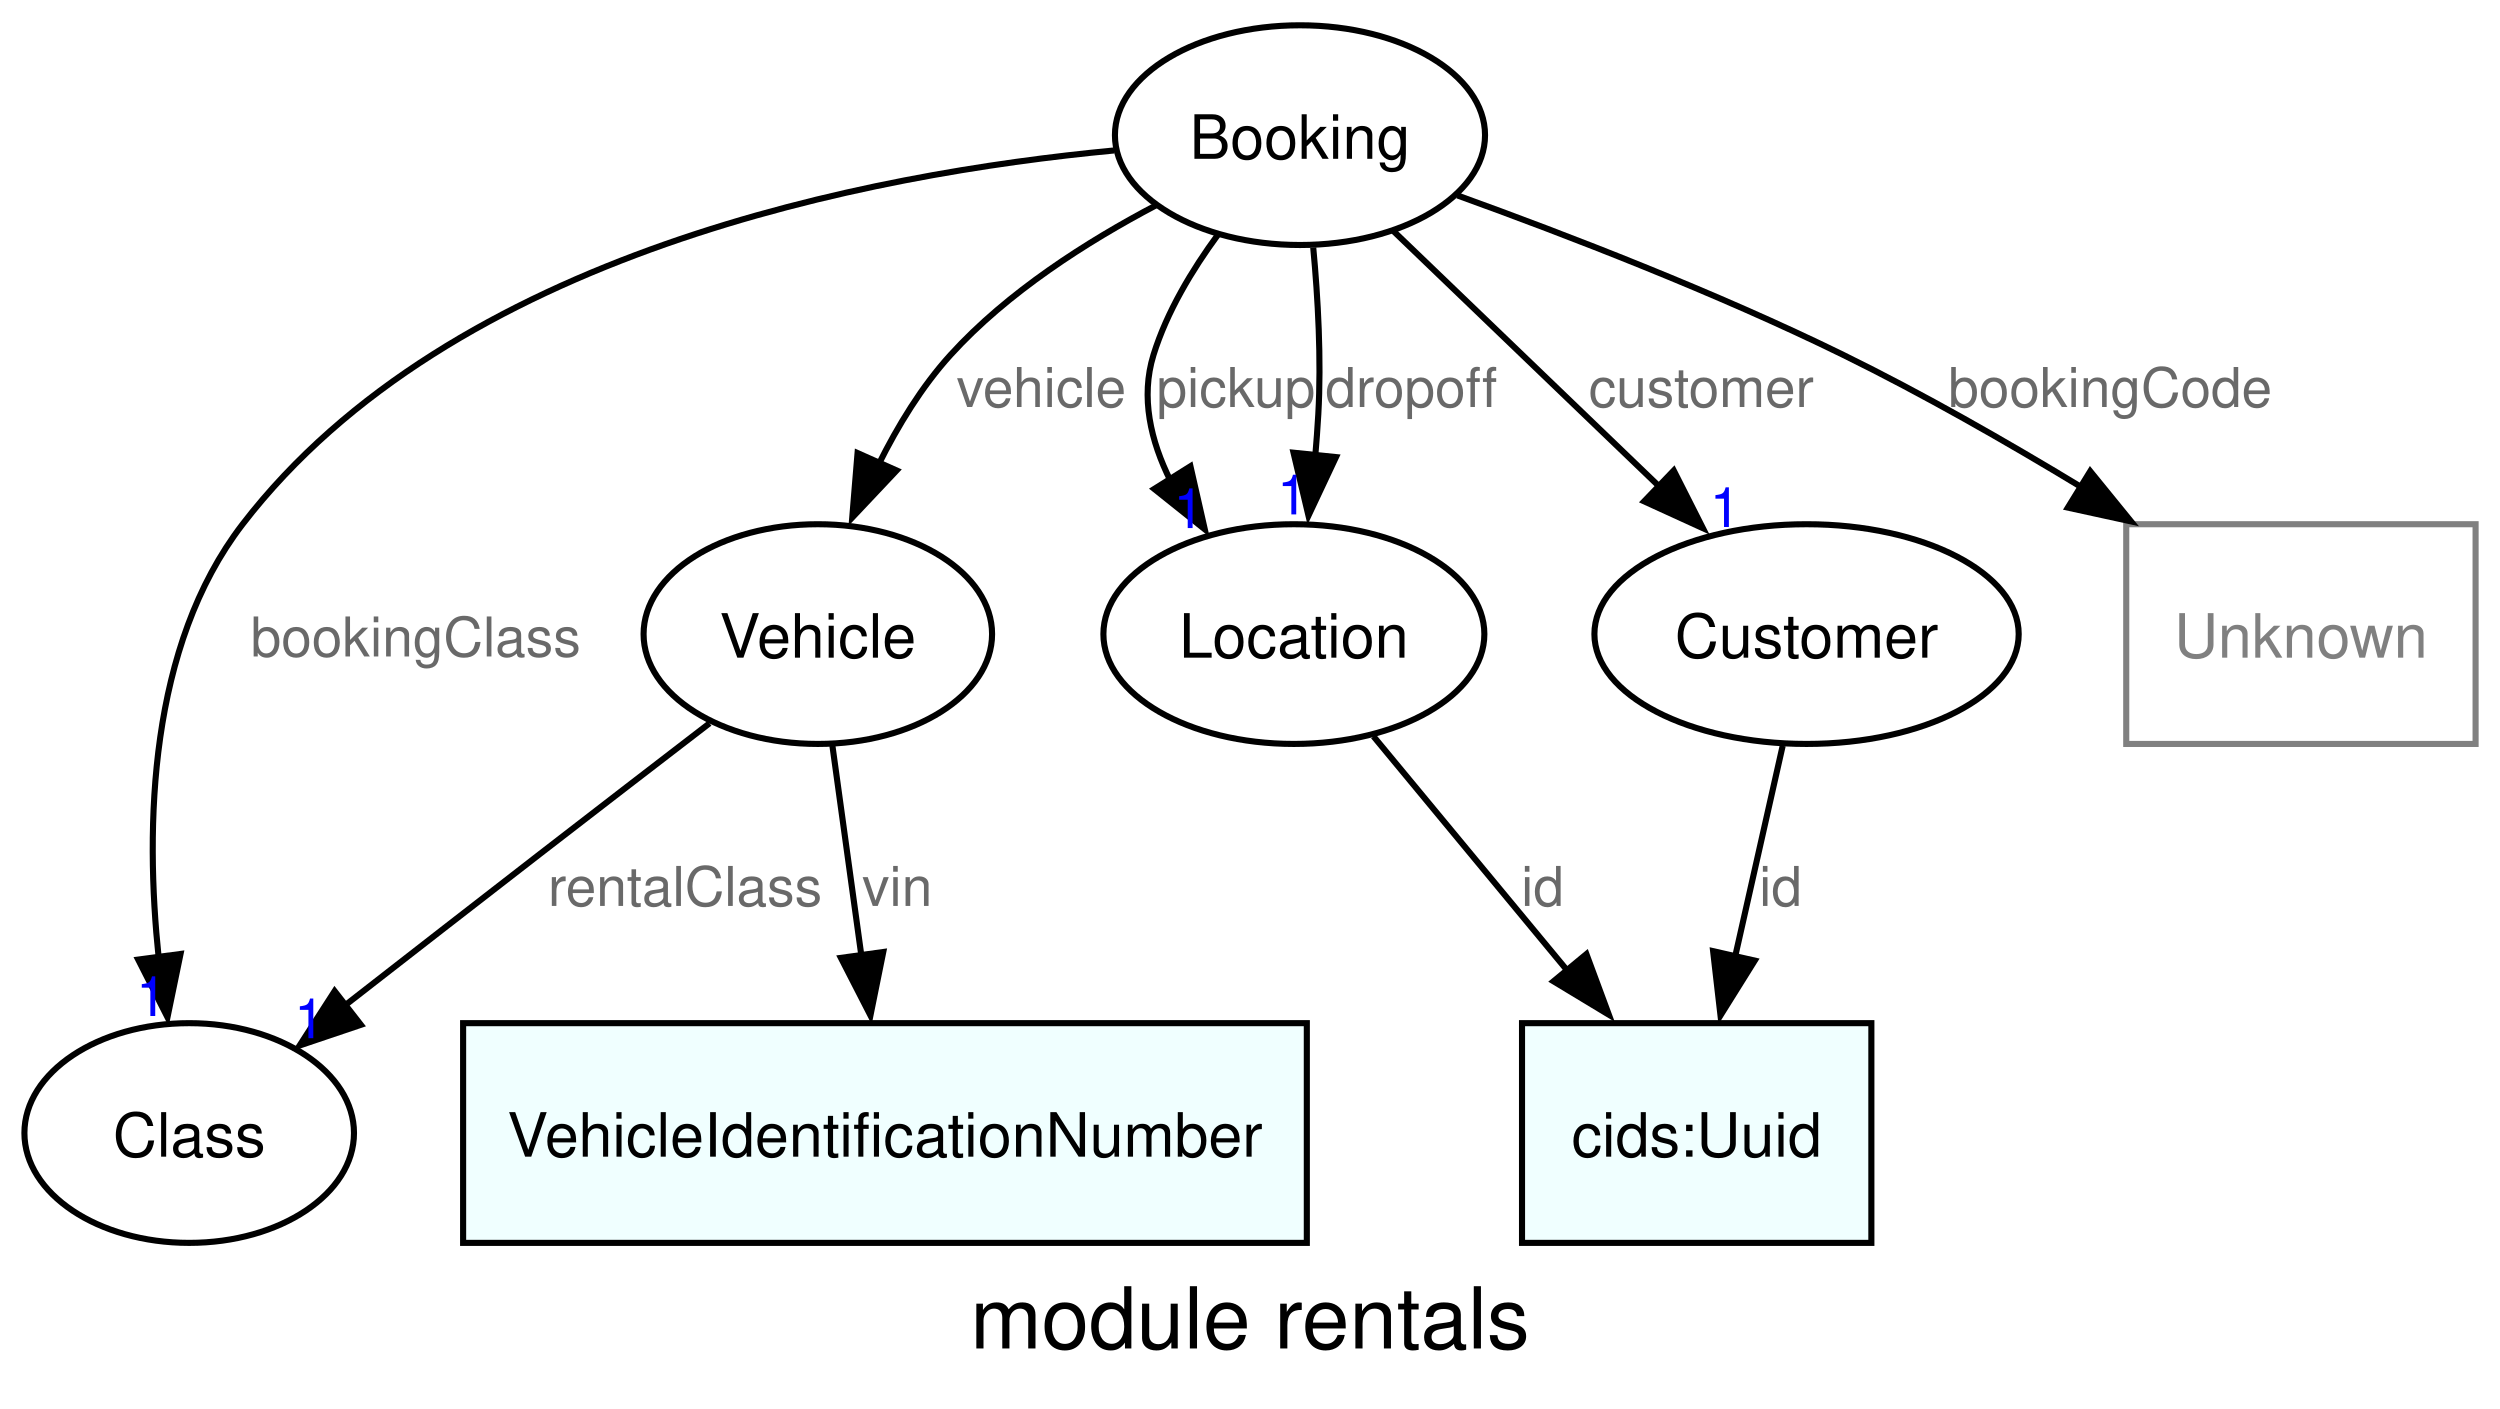
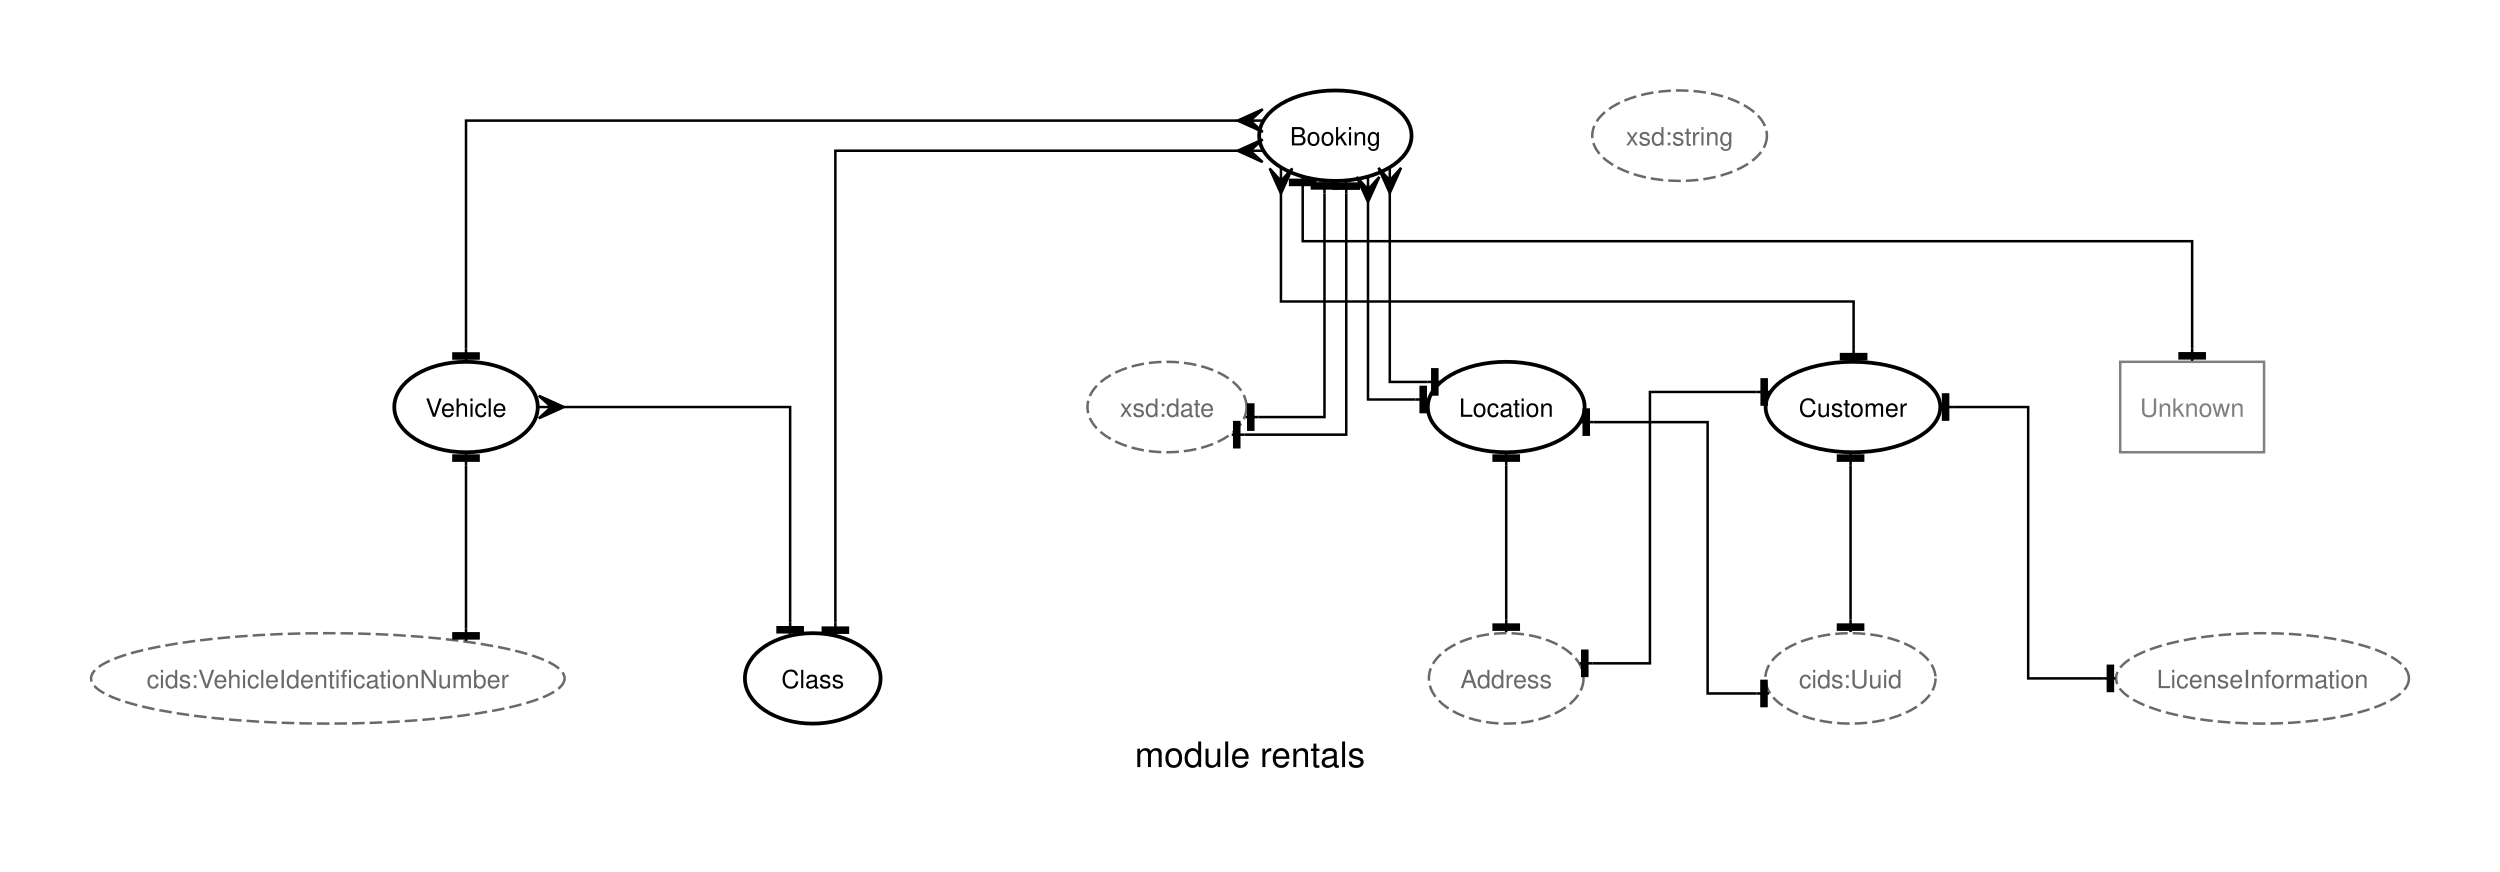
- <svg xmlns="http://www.w3.org/2000/svg" width="410pt" height="231pt" viewBox="0.00 0.00 409.62 230.50">
-   <g id="graph0" class="graph" transform="scale(1 1) rotate(0) translate(4 226.5)">
-     <text text-anchor="middle" x="200.81" y="-5.7" font-family="Helvetica,Arial,sans-serif" font-size="14.00">module rentals</text>
+ <svg xmlns="http://www.w3.org/2000/svg" xmlns:xlink="http://www.w3.org/1999/xlink" width="995pt" height="347pt" viewBox="0.00 0.00 994.51 347.00">
+   <g id="graph0" class="graph" transform="scale(1 1) rotate(0) translate(36 311)">
+     <text text-anchor="middle" x="461.25" y="-5.7" font-family="Helvetica,Arial,sans-serif" font-size="14.00">module rentals</text>
    <g id="node1" class="node">
-       <ellipse fill="none" stroke="black" cx="27" cy="-41" rx="27" ry="18" />
-       <text text-anchor="middle" x="27" y="-37.12" font-family="Helvetica,Arial,sans-serif" font-size="10.00">Class</text>
+       <ellipse fill="none" stroke="dimgrey" stroke-dasharray="5,2" cx="94.23" cy="-41" rx="94.23" ry="18" />
+       <text text-anchor="middle" x="94.23" y="-37.12" font-family="Helvetica,Arial,sans-serif" font-size="10.00" fill="dimgrey">cids:VehicleIdentificationNumber</text>
    </g>
    <g id="node2" class="node">
-       <ellipse fill="none" stroke="black" cx="130" cy="-122.75" rx="28.55" ry="18" />
-       <text text-anchor="middle" x="130" y="-118.88" font-family="Helvetica,Arial,sans-serif" font-size="10.00">Vehicle</text>
+       <ellipse fill="none" stroke="dimgrey" stroke-dasharray="5,2" cx="700.23" cy="-41" rx="33.87" ry="18" />
+       <text text-anchor="middle" x="700.23" y="-37.12" font-family="Helvetica,Arial,sans-serif" font-size="10.00" fill="dimgrey">cids:Uuid</text>
+     </g>
+     <g id="node3" class="node">
+       <ellipse fill="none" stroke="dimgrey" stroke-dasharray="5,2" cx="428.23" cy="-149" rx="31.66" ry="18" />
+       <text text-anchor="middle" x="428.23" y="-145.12" font-family="Helvetica,Arial,sans-serif" font-size="10.00" fill="dimgrey">xsd:date</text>
+     </g>
+     <g id="node4" class="node">
+       <ellipse fill="none" stroke="dimgrey" stroke-dasharray="5,2" cx="632.23" cy="-257" rx="34.76" ry="18" />
+       <text text-anchor="middle" x="632.23" y="-253.12" font-family="Helvetica,Arial,sans-serif" font-size="10.00" fill="dimgrey">xsd:string</text>
+     </g>
+     <g id="node5" class="node">
+       <ellipse fill="none" stroke="black" stroke-width="1.5" cx="287.23" cy="-41" rx="27" ry="18" />
+       <text text-anchor="middle" x="287.23" y="-37.12" font-family="Helvetica,Arial,sans-serif" font-size="10.00">Class</text>
+     </g>
+     <g id="node6" class="node">
+       <ellipse fill="none" stroke="black" stroke-width="1.5" cx="149.23" cy="-149" rx="28.55" ry="18" />
+       <text text-anchor="middle" x="149.23" y="-145.12" font-family="Helvetica,Arial,sans-serif" font-size="10.00">Vehicle</text>
+     </g>
+     <g id="edge1" class="edge">
+       <g id="a_edge1">
+         <a xlink:title="vin">
+           <path fill="none" stroke="black" d="M149.23,-125.68C149.23,-125.68 149.23,-60.93 149.23,-60.93" />
+           <polygon fill="black" stroke="black" points="154.23,-129.68 144.23,-129.68 144.23,-127.68 154.23,-127.68 154.23,-129.68" />
+           <polyline fill="none" stroke="black" points="149.23,-130.68 149.23,-125.68" />
+           <polygon fill="black" stroke="black" points="144.23,-56.93 154.23,-56.93 154.23,-58.93 144.23,-58.93 144.23,-56.93" />
+           <polyline fill="none" stroke="black" points="149.23,-55.93 149.23,-60.93" />
+         </a>
+       </g>
    </g>
    <g id="edge2" class="edge">
-       <path fill="none" stroke="black" d="M112.26,-108.14C103.84,-101.67 93.64,-93.82 84.5,-86.75 74.08,-78.69 62.63,-69.78 52.7,-62.05" />
-       <polygon fill="black" stroke="black" points="55.13,-58.73 45.09,-55.34 50.83,-64.25 55.13,-58.73" />
-       <text text-anchor="middle" x="108.25" y="-78.2" font-family="Helvetica,Arial,sans-serif" font-size="9.00" fill="dimgrey">rentalClass</text>
-       <text text-anchor="middle" x="46.71" y="-56.54" font-family="Helvetica,Arial,sans-serif" font-size="9.00" fill="blue">1</text>
-     </g>
-     <g id="node3" class="node">
-       <polygon fill="azure" stroke="black" points="210.12,-59 71.88,-59 71.88,-23 210.12,-23 210.12,-59" />
-       <text text-anchor="middle" x="141" y="-37.12" font-family="Helvetica,Arial,sans-serif" font-size="10.00">VehicleIdentificationNumber</text>
-     </g>
-     <g id="edge1" class="edge">
-       <path fill="none" stroke="black" d="M132.39,-104.45C133.77,-94.41 135.55,-81.54 137.13,-70.09" />
-       <polygon fill="black" stroke="black" points="140.72,-70.66 138.62,-60.27 133.78,-69.7 140.72,-70.66" />
-       <text text-anchor="middle" x="143" y="-78.2" font-family="Helvetica,Arial,sans-serif" font-size="9.00" fill="dimgrey">vin</text>
-     </g>
-     <g id="node4" class="node">
-       <ellipse fill="none" stroke="black" cx="208" cy="-122.75" rx="31.21" ry="18" />
-       <text text-anchor="middle" x="208" y="-118.88" font-family="Helvetica,Arial,sans-serif" font-size="10.00">Location</text>
-     </g>
-     <g id="node5" class="node">
-       <polygon fill="azure" stroke="black" points="302.62,-59 245.38,-59 245.38,-23 302.62,-23 302.62,-59" />
-       <text text-anchor="middle" x="274" y="-37.12" font-family="Helvetica,Arial,sans-serif" font-size="10.00">cids:Uuid</text>
+       <g id="a_edge2">
+         <a xlink:title="rentalClass">
+           <path fill="none" stroke="black" d="M188.18,-149C188.18,-149 278.23,-149 278.23,-149 278.23,-149 278.23,-63.35 278.23,-63.35" />
+           <polygon fill="black" stroke="black" points="188.18,-149 178.18,-144.5 183.18,-149 178.18,-149 178.18,-149 178.18,-149 183.18,-149 178.18,-153.5 188.18,-149 188.18,-149" />
+           <polygon fill="black" stroke="black" points="273.23,-59.35 283.23,-59.35 283.23,-61.35 273.23,-61.35 273.23,-59.35" />
+           <polyline fill="none" stroke="black" points="278.23,-58.35 278.23,-63.35" />
+         </a>
+       </g>
+     </g>
+     <g id="node7" class="node">
+       <ellipse fill="none" stroke="black" stroke-width="1.5" cx="563.23" cy="-149" rx="31.21" ry="18" />
+       <text text-anchor="middle" x="563.23" y="-145.12" font-family="Helvetica,Arial,sans-serif" font-size="10.00">Location</text>
    </g>
    <g id="edge3" class="edge">
-       <path fill="none" stroke="black" d="M221.04,-105.99C230.07,-95.08 242.31,-80.3 252.74,-67.69" />
-       <polygon fill="black" stroke="black" points="255.93,-70.32 259.61,-60.38 250.54,-65.86 255.93,-70.32" />
-       <text text-anchor="middle" x="248.75" y="-78.2" font-family="Helvetica,Arial,sans-serif" font-size="9.00" fill="dimgrey">id</text>
-     </g>
-     <g id="node6" class="node">
-       <ellipse fill="none" stroke="black" cx="292" cy="-122.75" rx="34.76" ry="18" />
-       <text text-anchor="middle" x="292" y="-118.88" font-family="Helvetica,Arial,sans-serif" font-size="10.00">Customer</text>
+       <g id="a_edge3">
+         <a xlink:title="id">
+           <path fill="none" stroke="black" d="M598.08,-143C598.08,-143 643.39,-143 643.39,-143 643.39,-143 643.39,-35 643.39,-35 643.39,-35 662.82,-35 662.82,-35" />
+           <polygon fill="black" stroke="black" points="594.08,-148 594.08,-138 596.08,-138 596.08,-148 594.08,-148" />
+           <polyline fill="none" stroke="black" points="593.08,-143 598.08,-143" />
+           <polygon fill="black" stroke="black" points="666.82,-30 666.82,-40 664.82,-40 664.82,-30 666.82,-30" />
+           <polyline fill="none" stroke="black" points="667.82,-35 662.82,-35" />
+         </a>
+       </g>
+     </g>
+     <g id="node8" class="node">
+       <ellipse fill="none" stroke="dimgrey" stroke-dasharray="5,2" cx="563.23" cy="-41" rx="30.77" ry="18" />
+       <text text-anchor="middle" x="563.23" y="-37.12" font-family="Helvetica,Arial,sans-serif" font-size="10.00" fill="dimgrey">Address</text>
    </g>
    <g id="edge4" class="edge">
-       <path fill="none" stroke="black" d="M288.09,-104.45C285.81,-94.31 282.86,-81.27 280.26,-69.73" />
-       <polygon fill="black" stroke="black" points="283.51,-69.25 277.9,-60.27 276.69,-70.8 283.51,-69.25" />
-       <text text-anchor="middle" x="287.75" y="-78.2" font-family="Helvetica,Arial,sans-serif" font-size="9.00" fill="dimgrey">id</text>
-     </g>
-     <g id="node7" class="node">
-       <ellipse fill="none" stroke="black" cx="209" cy="-204.5" rx="30.32" ry="18" />
-       <text text-anchor="middle" x="209" y="-200.62" font-family="Helvetica,Arial,sans-serif" font-size="10.00">Booking</text>
+       <g id="a_edge4">
+         <a xlink:title="address">
+           <path fill="none" stroke="black" d="M563.23,-125.68C563.23,-125.68 563.23,-64.41 563.23,-64.41" />
+           <polygon fill="black" stroke="black" points="568.23,-129.68 558.23,-129.68 558.23,-127.68 568.23,-127.68 568.23,-129.68" />
+           <polyline fill="none" stroke="black" points="563.23,-130.68 563.23,-125.68" />
+           <polygon fill="black" stroke="black" points="558.23,-60.41 568.23,-60.41 568.23,-62.41 558.23,-62.41 558.23,-60.41" />
+           <polyline fill="none" stroke="black" points="563.23,-59.41 563.23,-64.41" />
+         </a>
+       </g>
+     </g>
+     <g id="node9" class="node">
+       <ellipse fill="none" stroke="black" stroke-width="1.5" cx="701.23" cy="-149" rx="34.76" ry="18" />
+       <text text-anchor="middle" x="701.23" y="-145.12" font-family="Helvetica,Arial,sans-serif" font-size="10.00">Customer</text>
+     </g>
+     <g id="edge5" class="edge">
+       <g id="a_edge5">
+         <a xlink:title="id">
+           <path fill="none" stroke="black" d="M700.28,-125.68C700.28,-125.68 700.28,-64.41 700.28,-64.41" />
+           <polygon fill="black" stroke="black" points="705.28,-129.68 695.28,-129.68 695.28,-127.68 705.28,-127.68 705.28,-129.68" />
+           <polyline fill="none" stroke="black" points="700.28,-130.68 700.28,-125.68" />
+           <polygon fill="black" stroke="black" points="695.28,-60.41 705.28,-60.41 705.28,-62.41 695.28,-62.41 695.28,-60.41" />
+           <polyline fill="none" stroke="black" points="700.28,-59.41 700.28,-64.41" />
+         </a>
+       </g>
    </g>
    <g id="edge6" class="edge">
-       <path fill="none" stroke="black" d="M178.54,-201.99C138.71,-198.22 69.99,-185.25 35.75,-140.75 20.36,-120.75 19.73,-91.26 22,-69.71" />
-       <polygon fill="black" stroke="black" points="25.58,-70.34 23.44,-59.97 18.64,-69.42 25.58,-70.34" />
-       <text text-anchor="middle" x="64.12" y="-119.08" font-family="Helvetica,Arial,sans-serif" font-size="9.00" fill="dimgrey">bookingClass</text>
-       <text text-anchor="middle" x="20.81" y="-60.17" font-family="Helvetica,Arial,sans-serif" font-size="9.00" fill="blue">1</text>
+       <g id="a_edge6">
+         <a xlink:title="contactAddress">
+           <path fill="none" stroke="black" d="M662.9,-155C662.9,-155 620.43,-155 620.43,-155 620.43,-155 620.43,-47 620.43,-47 620.43,-47 597.5,-47 597.5,-47" />
+           <polygon fill="black" stroke="black" points="666.9,-150 666.9,-160 664.9,-160 664.9,-150 666.9,-150" />
+           <polyline fill="none" stroke="black" points="667.9,-155 662.9,-155" />
+           <polygon fill="black" stroke="black" points="593.5,-52 593.5,-42 595.5,-42 595.5,-52 593.5,-52" />
+           <polyline fill="none" stroke="black" points="592.5,-47 597.5,-47" />
+         </a>
+       </g>
+     </g>
+     <g id="node10" class="node">
+       <ellipse fill="none" stroke="dimgrey" stroke-dasharray="5,2" cx="864.23" cy="-41" rx="58.28" ry="18" />
+       <text text-anchor="middle" x="864.23" y="-37.12" font-family="Helvetica,Arial,sans-serif" font-size="10.00" fill="dimgrey">LicenseInformation</text>
    </g>
    <g id="edge7" class="edge">
-       <path fill="none" stroke="black" d="M185.37,-192.98C174.1,-187.05 161.07,-178.76 151.75,-168.5 147.02,-163.3 143.11,-156.88 139.96,-150.55" />
-       <polygon fill="black" stroke="black" points="142.91,-149.56 135.64,-141.85 136.51,-152.41 142.91,-149.56" />
-       <text text-anchor="middle" x="166.62" y="-159.95" font-family="Helvetica,Arial,sans-serif" font-size="9.00" fill="dimgrey">vehicle</text>
+       <g id="a_edge7">
+         <a xlink:title="driverLicense">
+           <path fill="none" stroke="black" d="M741.1,-149C741.1,-149 770.97,-149 770.97,-149 770.97,-149 770.97,-41 770.97,-41 770.97,-41 800.69,-41 800.69,-41" />
+           <polygon fill="black" stroke="black" points="737.1,-154 737.1,-144 739.1,-144 739.1,-154 737.1,-154" />
+           <polyline fill="none" stroke="black" points="736.1,-149 741.1,-149" />
+           <polygon fill="black" stroke="black" points="804.69,-36 804.69,-46 802.69,-46 802.69,-36 804.69,-36" />
+           <polyline fill="none" stroke="black" points="805.69,-41 800.69,-41" />
+         </a>
+       </g>
+     </g>
+     <g id="node11" class="node">
+       <ellipse fill="none" stroke="black" stroke-width="1.5" cx="495.23" cy="-257" rx="30.32" ry="18" />
+       <text text-anchor="middle" x="495.23" y="-253.12" font-family="Helvetica,Arial,sans-serif" font-size="10.00">Booking</text>
+     </g>
+     <g id="edge9" class="edge">
+       <g id="a_edge9">
+         <a xlink:title="pickupDate">
+           <path fill="none" stroke="black" d="M490.9,-234.01C490.9,-234.01 490.9,-145 490.9,-145 490.9,-145 464.56,-145 464.56,-145" />
+           <polygon fill="black" stroke="black" points="495.9,-238.01 485.9,-238.01 485.9,-236.01 495.9,-236.01 495.9,-238.01" />
+           <polyline fill="none" stroke="black" points="490.9,-239.01 490.9,-234.01" />
+           <polygon fill="black" stroke="black" points="460.56,-150 460.56,-140 462.56,-140 462.56,-150 460.56,-150" />
+           <polyline fill="none" stroke="black" points="459.56,-145 464.56,-145" />
+         </a>
+       </g>
+     </g>
+     <g id="edge10" class="edge">
+       <g id="a_edge10">
+         <a xlink:title="dropoffDate">
+           <path fill="none" stroke="black" d="M499.56,-233.93C499.56,-233.93 499.56,-138 499.56,-138 499.56,-138 458.98,-138 458.98,-138" />
+           <polygon fill="black" stroke="black" points="504.56,-237.93 494.56,-237.93 494.56,-235.93 504.56,-235.93 504.56,-237.93" />
+           <polyline fill="none" stroke="black" points="499.56,-238.93 499.56,-233.93" />
+           <polygon fill="black" stroke="black" points="454.98,-143 454.98,-133 456.98,-133 456.98,-143 454.98,-143" />
+           <polyline fill="none" stroke="black" points="453.98,-138 458.98,-138" />
+         </a>
+       </g>
+     </g>
+     <g id="edge11" class="edge">
+       <g id="a_edge11">
+         <a xlink:title="bookingClass">
+           <path fill="none" stroke="black" d="M456.29,-251C456.29,-251 296.23,-251 296.23,-251 296.23,-251 296.23,-63.19 296.23,-63.19" />
+           <polygon fill="black" stroke="black" points="456.29,-251 466.29,-255.5 461.29,-251 466.29,-251 466.29,-251 466.29,-251 461.29,-251 466.29,-246.5 456.29,-251 456.29,-251" />
+           <polygon fill="black" stroke="black" points="291.23,-59.19 301.23,-59.19 301.23,-61.19 291.23,-61.19 291.23,-59.19" />
+           <polyline fill="none" stroke="black" points="296.23,-58.19 296.23,-63.19" />
+         </a>
+       </g>
+     </g>
+     <g id="edge12" class="edge">
+       <g id="a_edge12">
+         <a xlink:title="vehicle">
+           <path fill="none" stroke="black" d="M456.32,-263C456.32,-263 149.23,-263 149.23,-263 149.23,-263 149.23,-172.32 149.23,-172.32" />
+           <polygon fill="black" stroke="black" points="456.32,-263 466.32,-267.5 461.32,-263 466.32,-263 466.32,-263 466.32,-263 461.32,-263 466.32,-258.5 456.32,-263 456.32,-263" />
+           <polygon fill="black" stroke="black" points="144.23,-168.32 154.23,-168.32 154.23,-170.32 144.23,-170.32 144.23,-168.32" />
+           <polyline fill="none" stroke="black" points="149.23,-167.32 149.23,-172.32" />
+         </a>
+       </g>
+     </g>
+     <g id="edge13" class="edge">
+       <g id="a_edge13">
+         <a xlink:title="pickup">
+           <path fill="none" stroke="black" d="M508.22,-230.59C508.22,-230.59 508.22,-152 508.22,-152 508.22,-152 527.19,-152 527.19,-152" />
+           <polygon fill="black" stroke="black" points="508.22,-230.59 503.72,-240.59 508.22,-235.59 508.22,-240.59 508.22,-240.59 508.22,-240.59 508.22,-235.59 512.72,-240.59 508.22,-230.59 508.22,-230.59" />
+           <polygon fill="black" stroke="black" points="531.19,-147 531.19,-157 529.19,-157 529.19,-147 531.19,-147" />
+           <polyline fill="none" stroke="black" points="532.19,-152 527.19,-152" />
+         </a>
+       </g>
+     </g>
+     <g id="edge14" class="edge">
+       <g id="a_edge14">
+         <a xlink:title="dropoff">
+           <path fill="none" stroke="black" d="M516.89,-234.19C516.89,-234.19 516.89,-159 516.89,-159 516.89,-159 531.81,-159 531.81,-159" />
+           <polygon fill="black" stroke="black" points="516.89,-234.19 512.39,-244.19 516.89,-239.19 516.89,-244.19 516.89,-244.19 516.89,-244.19 516.89,-239.19 521.39,-244.19 516.89,-234.19 516.89,-234.19" />
+           <polygon fill="black" stroke="black" points="535.81,-154 535.81,-164 533.81,-164 533.81,-154 535.81,-154" />
+           <polyline fill="none" stroke="black" points="536.81,-159 531.81,-159" />
+         </a>
+       </g>
+     </g>
+     <g id="edge15" class="edge">
+       <g id="a_edge15">
+         <a xlink:title="customer">
+           <path fill="none" stroke="black" d="M473.57,-233.96C473.57,-233.96 473.57,-191 473.57,-191 473.57,-191 701.49,-191 701.49,-191 701.49,-191 701.49,-172.06 701.49,-172.06" />
+           <polygon fill="black" stroke="black" points="473.57,-233.96 469.07,-243.96 473.57,-238.96 473.57,-243.96 473.57,-243.96 473.57,-243.96 473.57,-238.96 478.07,-243.96 473.57,-233.96 473.57,-233.96" />
+           <polygon fill="black" stroke="black" points="696.49,-168.06 706.49,-168.06 706.49,-170.06 696.49,-170.06 696.49,-168.06" />
+           <polyline fill="none" stroke="black" points="701.49,-167.06 701.49,-172.06" />
+         </a>
+       </g>
+     </g>
+     <g id="node12" class="node">
+       <polygon fill="none" stroke="grey" points="864.85,-167 807.6,-167 807.6,-131 864.85,-131 864.85,-167" />
+       <text text-anchor="middle" x="836.23" y="-145.12" font-family="Helvetica,Arial,sans-serif" font-size="10.00" fill="grey">Unknown</text>
    </g>
    <g id="edge8" class="edge">
-       <path fill="none" stroke="black" d="M195.56,-188.19C191.32,-182.42 187.18,-175.54 185,-168.5 182.85,-161.55 184.53,-154.38 187.78,-147.88" />
-       <polygon fill="black" stroke="black" points="191.05,-150.25 193.4,-139.92 185.12,-146.53 191.05,-150.25" />
-       <text text-anchor="middle" x="198.5" y="-159.95" font-family="Helvetica,Arial,sans-serif" font-size="9.00" fill="dimgrey">pickup</text>
-       <text text-anchor="middle" x="190.78" y="-140.12" font-family="Helvetica,Arial,sans-serif" font-size="9.00" fill="blue">1</text>
-     </g>
-     <g id="edge9" class="edge">
-       <path fill="none" stroke="black" d="M211.17,-186.08C211.95,-177.8 212.51,-167.77 212,-158.75 211.87,-156.51 211.7,-154.19 211.5,-151.86" />
-       <polygon fill="black" stroke="black" points="214.9,-151.75 210.39,-142.16 207.94,-152.47 214.9,-151.75" />
-       <text text-anchor="middle" x="227.25" y="-159.95" font-family="Helvetica,Arial,sans-serif" font-size="9.00" fill="dimgrey">dropoff</text>
-       <text text-anchor="middle" x="207.76" y="-142.36" font-family="Helvetica,Arial,sans-serif" font-size="9.00" fill="blue">1</text>
-     </g>
-     <g id="edge10" class="edge">
-       <path fill="none" stroke="black" d="M224.22,-188.87C236.51,-177.07 254.01,-160.25 268.15,-146.66" />
-       <polygon fill="black" stroke="black" points="270.24,-149.55 275.02,-140.1 265.39,-144.5 270.24,-149.55" />
-       <text text-anchor="middle" x="274.75" y="-159.95" font-family="Helvetica,Arial,sans-serif" font-size="9.00" fill="dimgrey">customer</text>
-       <text text-anchor="middle" x="278.65" y="-140.3" font-family="Helvetica,Arial,sans-serif" font-size="9.00" fill="blue">1</text>
-     </g>
-     <g id="node8" class="node">
-       <polygon fill="none" stroke="grey" points="401.62,-140.75 344.38,-140.75 344.38,-104.75 401.62,-104.75 401.62,-140.75" />
-       <text text-anchor="middle" x="373" y="-118.88" font-family="Helvetica,Arial,sans-serif" font-size="10.00" fill="grey">Unknown</text>
-     </g>
-     <g id="edge5" class="edge">
-       <path fill="none" stroke="black" d="M234.8,-194.62C252.82,-188.11 277.28,-178.67 298,-168.5 311,-162.12 324.73,-154.28 336.84,-146.94" />
-       <polygon fill="black" stroke="black" points="338.48,-149.43 345.17,-141.21 334.81,-143.47 338.48,-149.43" />
-       <text text-anchor="middle" x="341.75" y="-159.95" font-family="Helvetica,Arial,sans-serif" font-size="9.00" fill="dimgrey">bookingCode</text>
+       <g id="a_edge8">
+         <a xlink:title="bookingCode">
+           <path fill="none" stroke="black" d="M482.23,-235.4C482.23,-235.4 482.23,-215 482.23,-215 482.23,-215 836.23,-215 836.23,-215 836.23,-215 836.23,-172.38 836.23,-172.38" />
+           <polygon fill="black" stroke="black" points="487.23,-239.4 477.23,-239.4 477.23,-237.4 487.23,-237.4 487.23,-239.4" />
+           <polyline fill="none" stroke="black" points="482.23,-240.4 482.23,-235.4" />
+           <polygon fill="black" stroke="black" points="831.23,-168.38 841.23,-168.38 841.23,-170.38 831.23,-170.38 831.23,-168.38" />
+           <polyline fill="none" stroke="black" points="836.23,-167.38 836.23,-172.38" />
+         </a>
+       </g>
    </g>
  </g>
</svg>
